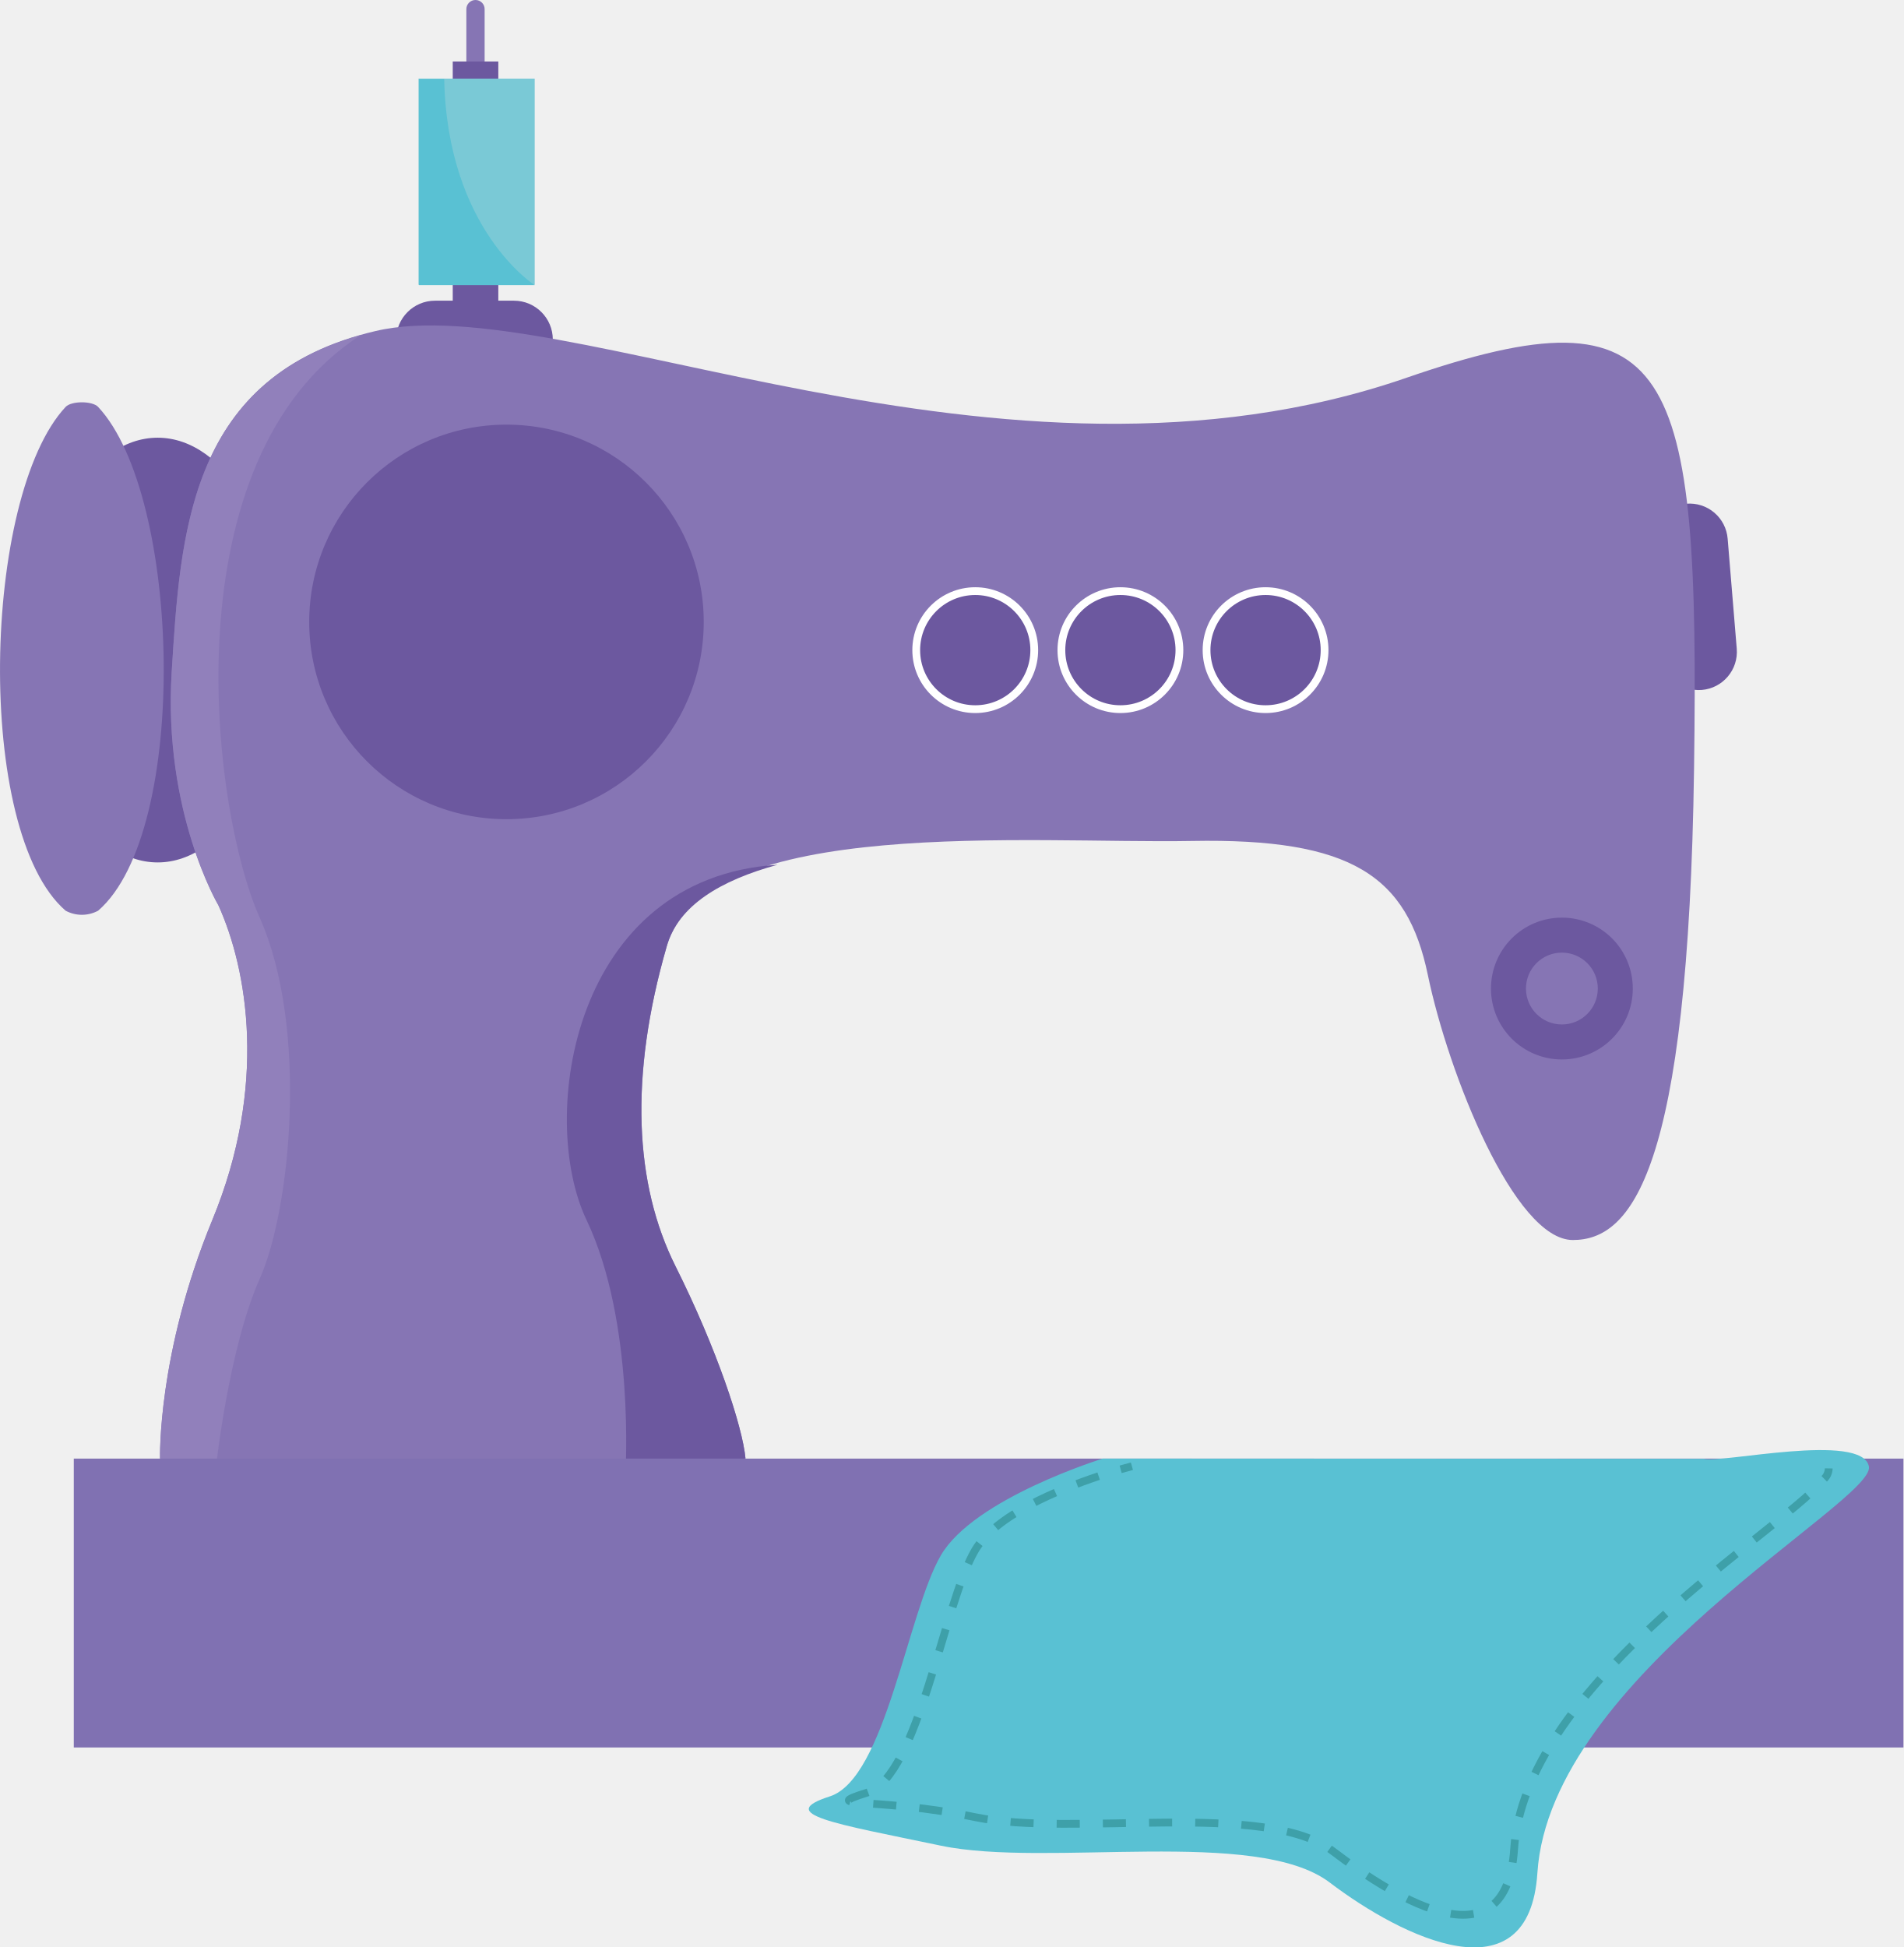
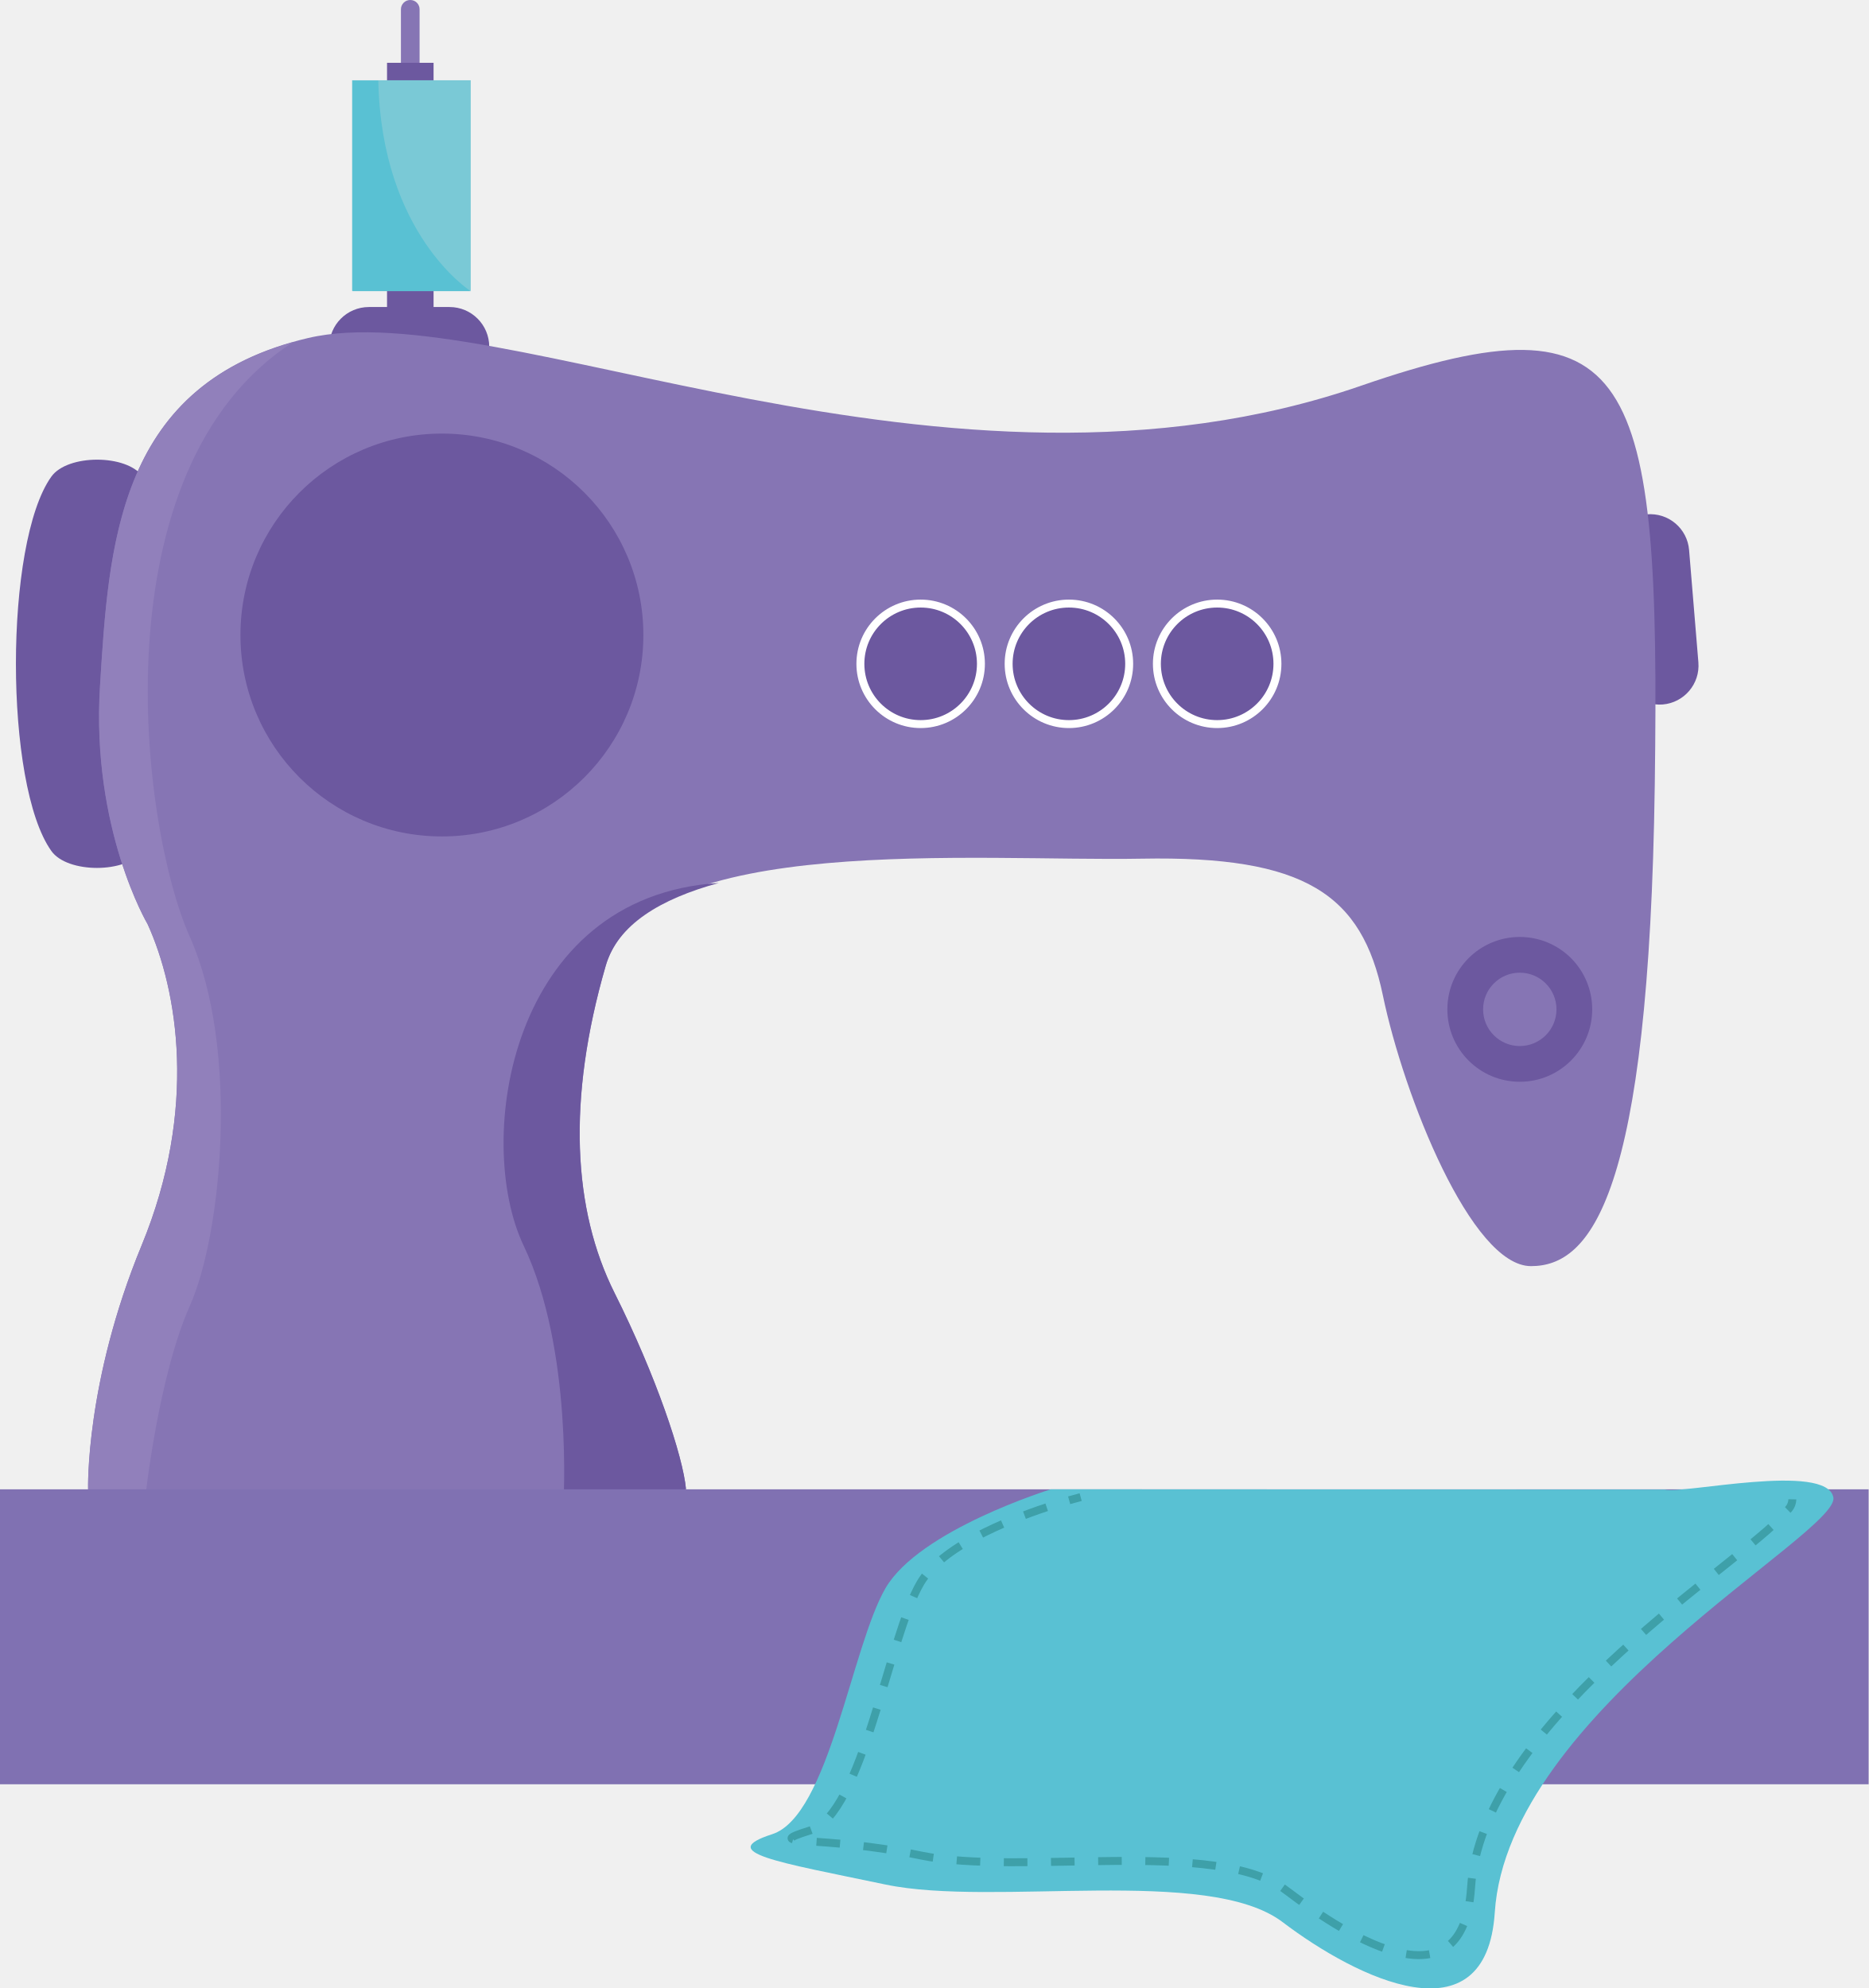
- <svg xmlns="http://www.w3.org/2000/svg" id="Layer_1" data-name="Layer 1" viewBox="0 0 244.81 250.39">
+ <svg xmlns="http://www.w3.org/2000/svg" id="Layer_1" data-name="Layer 1" viewBox="0 0 235.32 250.39">
  <defs>
    <style>.cls-1{fill:#8675b4;}.cls-2,.cls-7{fill:#6c589f;}.cls-3{fill:#7ac9d6;}.cls-4{fill:#9180bb;}.cls-5{fill:#8071b2;}.cls-6{fill:#59c1d3;}.cls-7{stroke:#fff;}.cls-7,.cls-8,.cls-9{stroke-miterlimit:10;}.cls-8,.cls-9{fill:none;stroke:#3ea0a9;}.cls-9{stroke-dasharray:2.97 2.97;}</style>
  </defs>
-   <path class="cls-1" d="M62.1,42.18a1.17,1.17,0,0,0,1.18,1.17h0a1.17,1.17,0,0,0,1.17-1.17V3.5a1.17,1.17,0,0,0-1.17-1.17h0A1.17,1.17,0,0,0,62.1,3.5Z" transform="translate(-2.12 -2.33)" />
-   <rect class="cls-2" x="58.23" y="7.91" width="5.86" height="31.28" />
-   <path class="cls-2" d="M53.12,46a5,5,0,0,0,5,4.95h10.1a5,5,0,0,0,5-4.95h0a5,5,0,0,0-5-5H58.07a5,5,0,0,0-5,5Z" transform="translate(-2.12 -2.33)" />
-   <rect class="cls-3" x="53.83" y="10.11" width="14.94" height="26.52" />
-   <path class="cls-2" d="M215.7,86.57A4.93,4.93,0,0,0,221,91.06h0a4.92,4.92,0,0,0,4.49-5.31L224.32,71.6A4.91,4.91,0,0,0,219,67.11h0a4.92,4.92,0,0,0-4.49,5.3Z" transform="translate(-2.12 -2.33)" />
-   <ellipse class="cls-2" cx="20.28" cy="83.6" rx="15.98" ry="27.31" />
-   <path class="cls-1" d="M10.56,119.45a4.42,4.42,0,0,0,4.18,0c11.78-10.18,10.71-53.34,0-64.79-.74-.79-3.44-.79-4.18,0C-.15,66.11-1.22,109.27,10.56,119.45Z" transform="translate(-2.12 -2.33)" />
-   <path class="cls-1" d="M98,189.89s-31.46,6.74-75.29,0c0,0-.37-13.48,6.74-30.72s4.5-32.21.76-40.45c0,0-7.12-12-6-30s2.25-38.21,26.22-43.82,80.26,24.13,132.62,6C217.52,39,220.72,49.05,220,101.11s-8.1,60.69-15.59,60.69-16-21.35-18.65-34.09S176,110.1,155.39,110.48,92.75,107.11,87.88,124,83.76,154.68,89,165.17,97.62,185.77,98,189.89Z" transform="translate(-2.12 -2.33)" />
-   <path class="cls-2" d="M102.13,113.54h0C75.75,115.19,71.26,146,77.55,159.21s5,32.72,5,32.77A142.54,142.54,0,0,0,98,189.89c-.37-4.12-3.74-14.23-9-24.72S83,140.82,87.88,124C89.38,118.78,94.78,115.55,102.13,113.54Z" transform="translate(-2.12 -2.33)" />
-   <path class="cls-4" d="M35.52,166.79c4-8.91,6.29-32.36,0-46.45s-11.7-59,13-74.92C26.39,51.65,25.29,71.26,24.2,88.75c-1.12,18,6,30,6,30,3.74,8.24,6.36,23.22-.76,40.45s-6.74,30.72-6.74,30.72c2.45.38,4.84.7,7.21,1C29.92,190.83,31.56,175.69,35.52,166.79Z" transform="translate(-2.12 -2.33)" />
-   <path class="cls-2" d="M203,120.34a9.12,9.12,0,1,0,9.12,9.12A9.11,9.11,0,0,0,203,120.34Zm0,13.74a4.62,4.62,0,1,1,4.62-4.62A4.62,4.62,0,0,1,203,134.08Z" transform="translate(-2.12 -2.33)" />
-   <path class="cls-2" d="M92.63,82.31A25.37,25.37,0,1,1,67.26,56.94,25.37,25.37,0,0,1,92.63,82.31Z" transform="translate(-2.12 -2.33)" />
-   <rect class="cls-5" x="9.49" y="187.58" width="235.32" height="37.15" />
-   <path class="cls-6" d="M150.47,189.91h-6.53s-16.53,5.1-20.81,12.44-7.14,28.7-14.28,31,.61,3.48,14.28,6.34,40.59-2.41,50,4.73,25.66,15.08,26.72-1.22c1.65-25.38,43.45-47.77,42.64-52.26s-19.18-.37-21.22-1Z" transform="translate(-2.12 -2.33)" />
-   <path class="cls-6" d="M70.89,39s-11.24-7.1-11.64-26.52H56V39Z" transform="translate(-2.12 -2.33)" />
-   <path class="cls-7" d="M135.14,85.93a7.59,7.59,0,1,1-7.59-7.58A7.59,7.59,0,0,1,135.14,85.93Z" transform="translate(-2.12 -2.33)" />
-   <path class="cls-7" d="M172.48,85.93a7.59,7.59,0,1,1-7.59-7.58A7.59,7.59,0,0,1,172.48,85.93Z" transform="translate(-2.12 -2.33)" />
-   <path class="cls-7" d="M153.81,85.93a7.59,7.59,0,1,1-7.59-7.58A7.59,7.59,0,0,1,153.81,85.93Z" transform="translate(-2.12 -2.33)" />
-   <path class="cls-8" d="M147.7,190.89l-1.45.4" transform="translate(-2.12 -2.33)" />
-   <path class="cls-9" d="M143.42,192.17c-5.1,1.7-13.26,5-15.9,9.54-4,6.76-7.28,29.08-13.85,31.15s1.27.54,13.85,3.16,37.35-2.21,46,4.36,22.36,14.72,23.34-.28c1.32-20.32,31.58-39.21,38.9-46.49" transform="translate(-2.12 -2.33)" />
-   <path class="cls-8" d="M236.74,192.51a1.92,1.92,0,0,0,.58-1.34" transform="translate(-2.12 -2.33)" />
+   <path class="cls-1" d="M62.1,42.18a1.17,1.17,0,0,0,1.18,1.17h0a1.17,1.17,0,0,0,1.17-1.17V3.5a1.17,1.17,0,0,0-1.17-1.17h0A1.17,1.17,0,0,0,62.1,3.5Z" transform="translate(-11.61 -2.33)" />
+   <rect class="cls-2" x="48.74" y="7.91" width="5.86" height="31.28" />
+   <path class="cls-2" d="M53.12,46a5,5,0,0,0,5,4.95h10.1a5,5,0,0,0,5-4.95h0a5,5,0,0,0-5-5H58.07a5,5,0,0,0-5,5Z" transform="translate(-11.61 -2.33)" />
+   <rect class="cls-3" x="44.34" y="10.11" width="14.94" height="26.52" />
+   <path class="cls-2" d="M215.7,86.57A4.93,4.93,0,0,0,221,91.06h0a4.92,4.92,0,0,0,4.49-5.31L224.32,71.6A4.91,4.91,0,0,0,219,67.11h0a4.92,4.92,0,0,0-4.49,5.3Z" transform="translate(-11.61 -2.33)" />
+   <path class="cls-2" d="M29.59,62.37c-2-2.86-9.49-2.86-11.52,0-5.94,8.33-5.94,38.8,0,47.13,2,2.86,9.48,2.86,11.52,0,2.73-3.83.43-12.35.64-21.25C30.49,77.82,32.79,66.86,29.59,62.37Z" transform="translate(-11.61 -2.33)" />
+   <path class="cls-1" d="M98,189.89s-31.46,6.74-75.29,0c0,0-.37-13.48,6.74-30.72s4.5-32.21.76-40.45c0,0-7.12-12-6-30s2.25-38.21,26.22-43.82,80.26,24.13,132.62,6C217.52,39,220.72,49.05,220,101.11s-8.1,60.69-15.59,60.69-16-21.35-18.65-34.09S176,110.1,155.39,110.48,92.75,107.11,87.88,124,83.76,154.68,89,165.17,97.62,185.77,98,189.89Z" transform="translate(-11.61 -2.33)" />
+   <path class="cls-2" d="M102.13,113.54h0C75.75,115.19,71.26,146,77.55,159.21s5,32.72,5,32.77A142.54,142.54,0,0,0,98,189.89c-.37-4.12-3.74-14.23-9-24.72S83,140.82,87.88,124C89.38,118.78,94.78,115.55,102.13,113.54Z" transform="translate(-11.61 -2.33)" />
+   <path class="cls-4" d="M35.52,166.79c4-8.91,6.29-32.36,0-46.45s-11.7-59,13-74.92C26.39,51.65,25.29,71.26,24.2,88.75c-1.12,18,6,30,6,30,3.74,8.24,6.36,23.22-.76,40.45s-6.74,30.72-6.74,30.72c2.45.38,4.84.7,7.21,1C29.92,190.83,31.56,175.69,35.52,166.79Z" transform="translate(-11.61 -2.33)" />
+   <path class="cls-2" d="M203,120.34a9.12,9.12,0,1,0,9.12,9.12A9.11,9.11,0,0,0,203,120.34Zm0,13.74a4.62,4.62,0,1,1,4.62-4.62A4.62,4.62,0,0,1,203,134.08Z" transform="translate(-11.61 -2.33)" />
+   <path class="cls-2" d="M92.63,82.31A25.37,25.37,0,1,1,67.26,56.94,25.37,25.37,0,0,1,92.63,82.31Z" transform="translate(-11.61 -2.33)" />
+   <rect class="cls-5" y="187.58" width="235.32" height="37.15" />
+   <path class="cls-6" d="M150.47,189.91h-6.53s-16.53,5.1-20.81,12.44-7.14,28.7-14.28,31,.61,3.48,14.28,6.34,40.59-2.41,50,4.73,25.66,15.08,26.72-1.22c1.65-25.38,43.45-47.77,42.64-52.26s-19.18-.37-21.22-1Z" transform="translate(-11.61 -2.33)" />
+   <path class="cls-6" d="M70.89,39s-11.24-7.1-11.64-26.52H56V39Z" transform="translate(-11.61 -2.33)" />
+   <path class="cls-7" d="M135.14,85.93a7.59,7.59,0,1,1-7.59-7.58A7.59,7.59,0,0,1,135.14,85.93Z" transform="translate(-11.61 -2.33)" />
+   <path class="cls-7" d="M172.48,85.93a7.59,7.59,0,1,1-7.59-7.58A7.59,7.59,0,0,1,172.48,85.93Z" transform="translate(-11.61 -2.33)" />
+   <path class="cls-7" d="M153.81,85.93a7.59,7.59,0,1,1-7.59-7.58A7.59,7.59,0,0,1,153.81,85.93Z" transform="translate(-11.61 -2.33)" />
+   <path class="cls-8" d="M147.7,190.89l-1.45.4" transform="translate(-11.61 -2.33)" />
+   <path class="cls-9" d="M143.42,192.17c-5.1,1.7-13.26,5-15.9,9.54-4,6.76-7.28,29.08-13.85,31.15s1.27.54,13.85,3.16,37.35-2.21,46,4.36,22.36,14.72,23.34-.28c1.32-20.32,31.58-39.21,38.9-46.49" transform="translate(-11.61 -2.33)" />
+   <path class="cls-8" d="M236.74,192.51a1.92,1.92,0,0,0,.58-1.34" transform="translate(-11.61 -2.33)" />
</svg>
